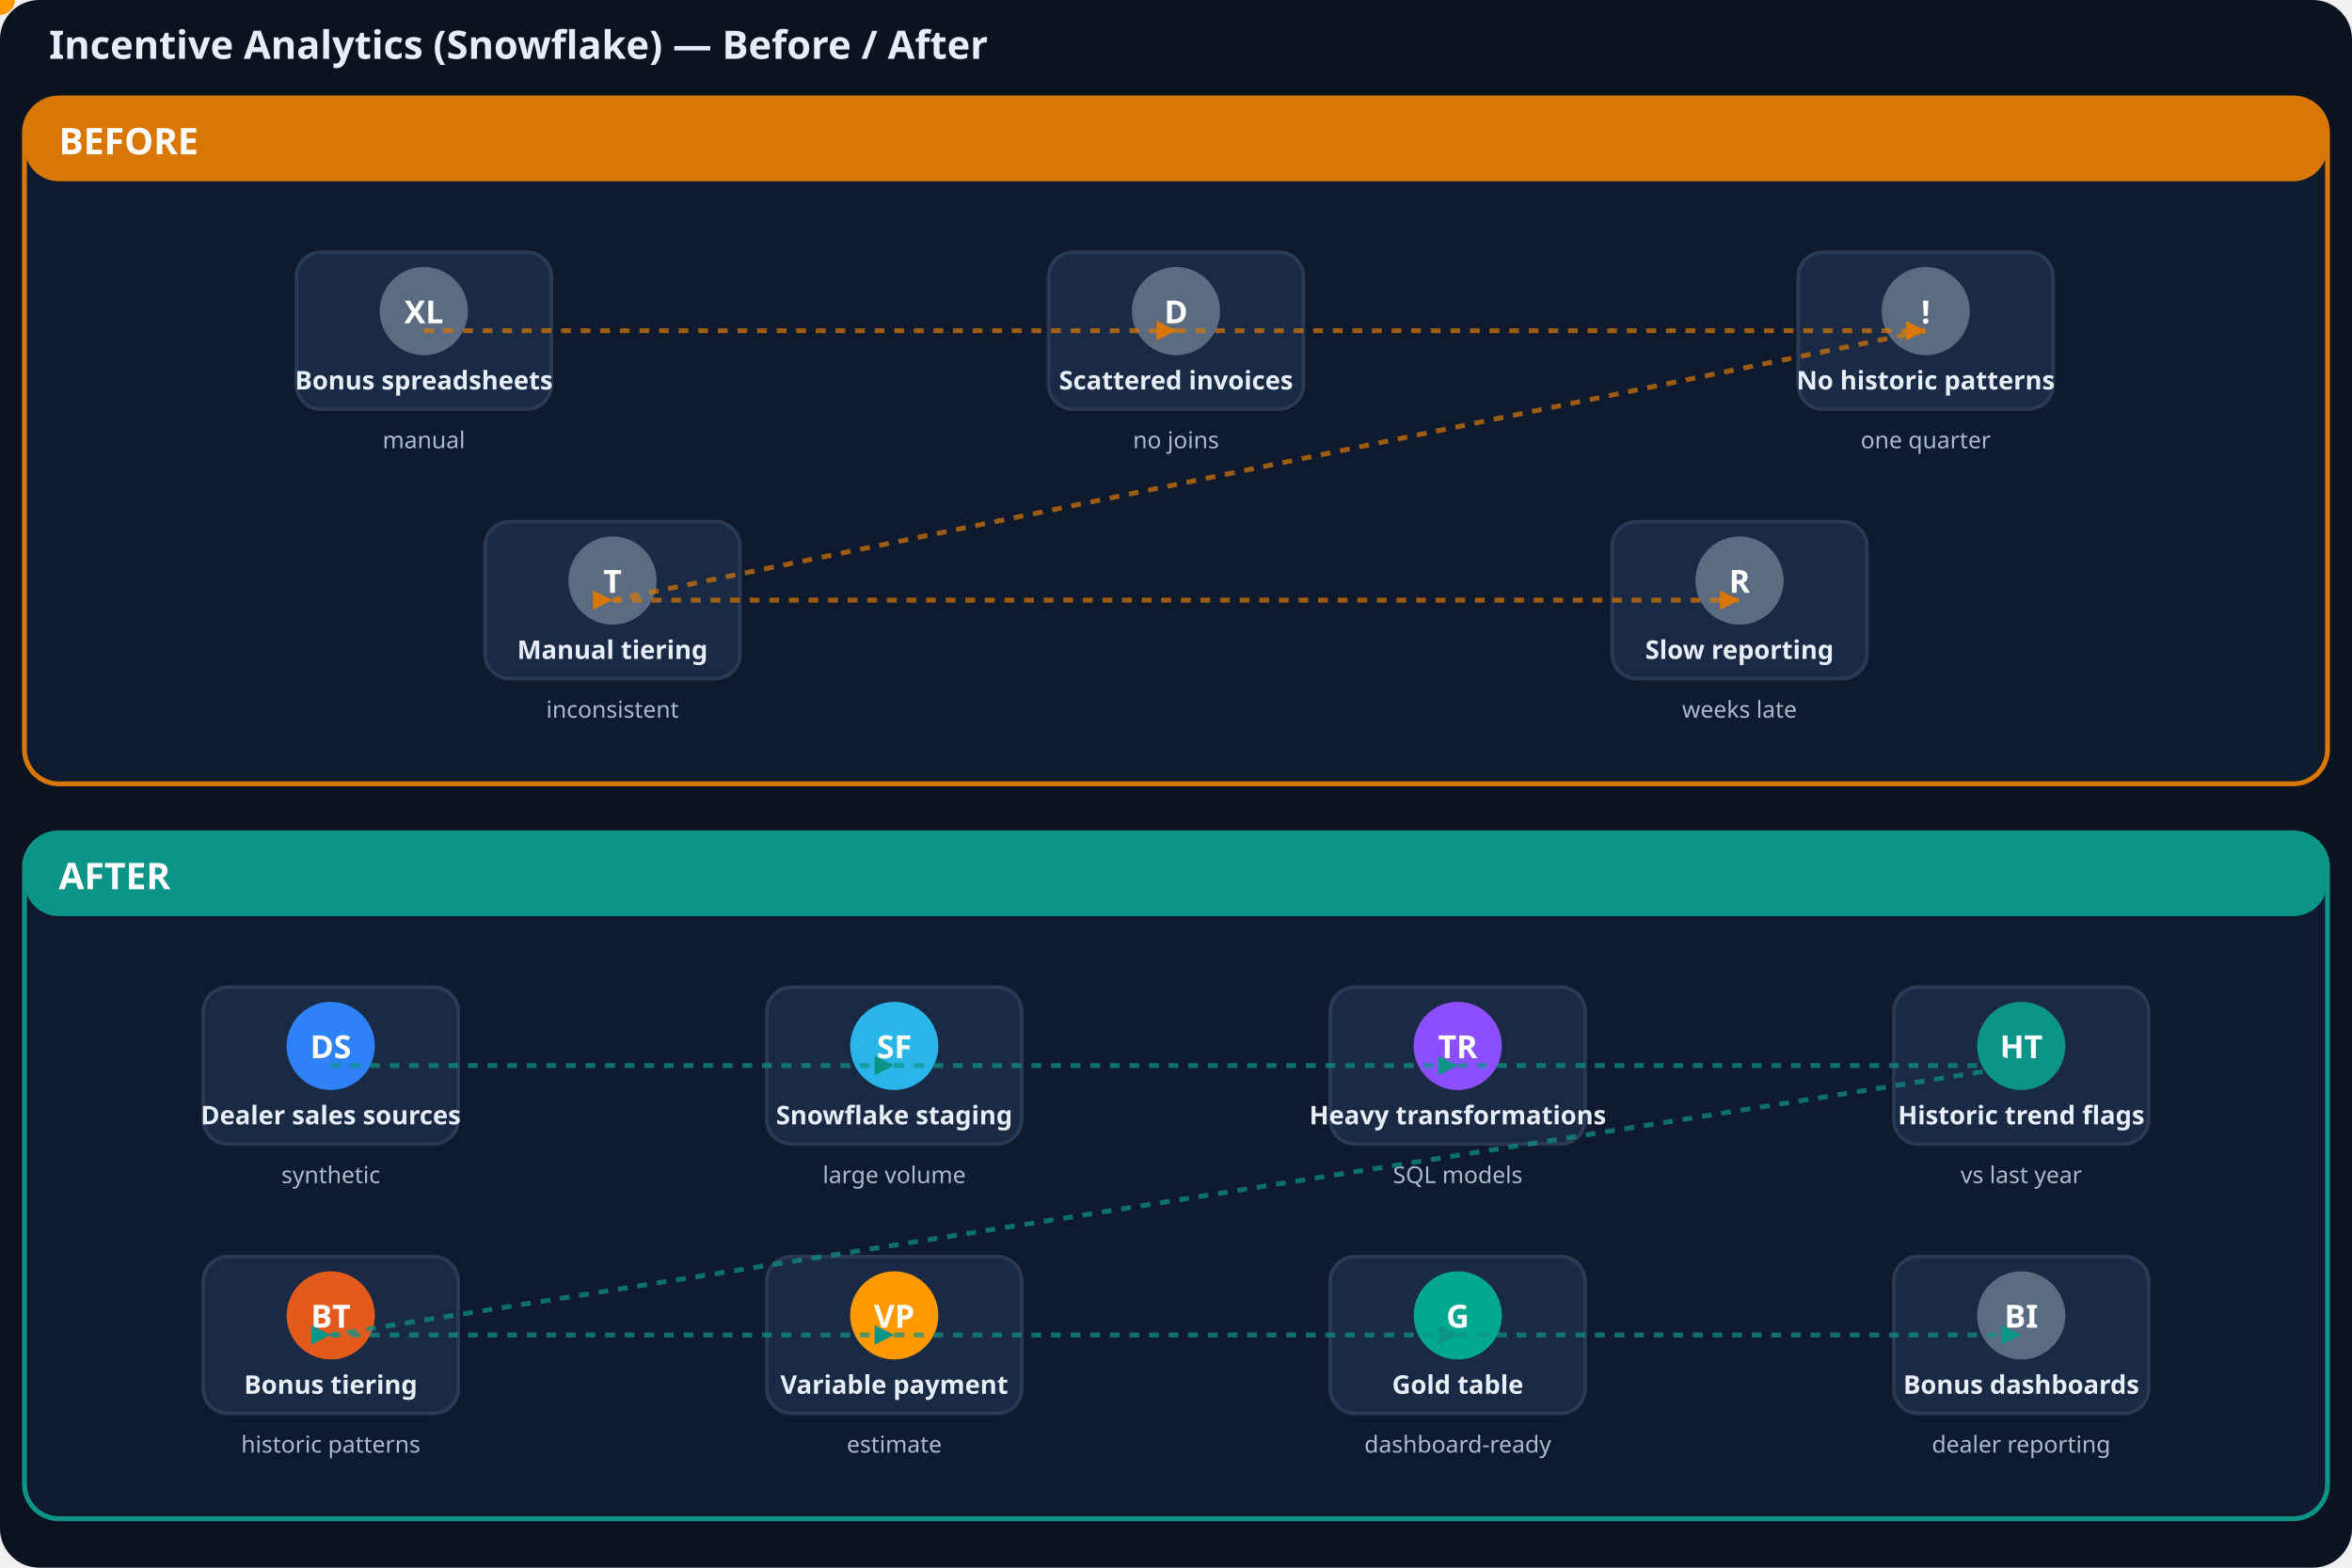
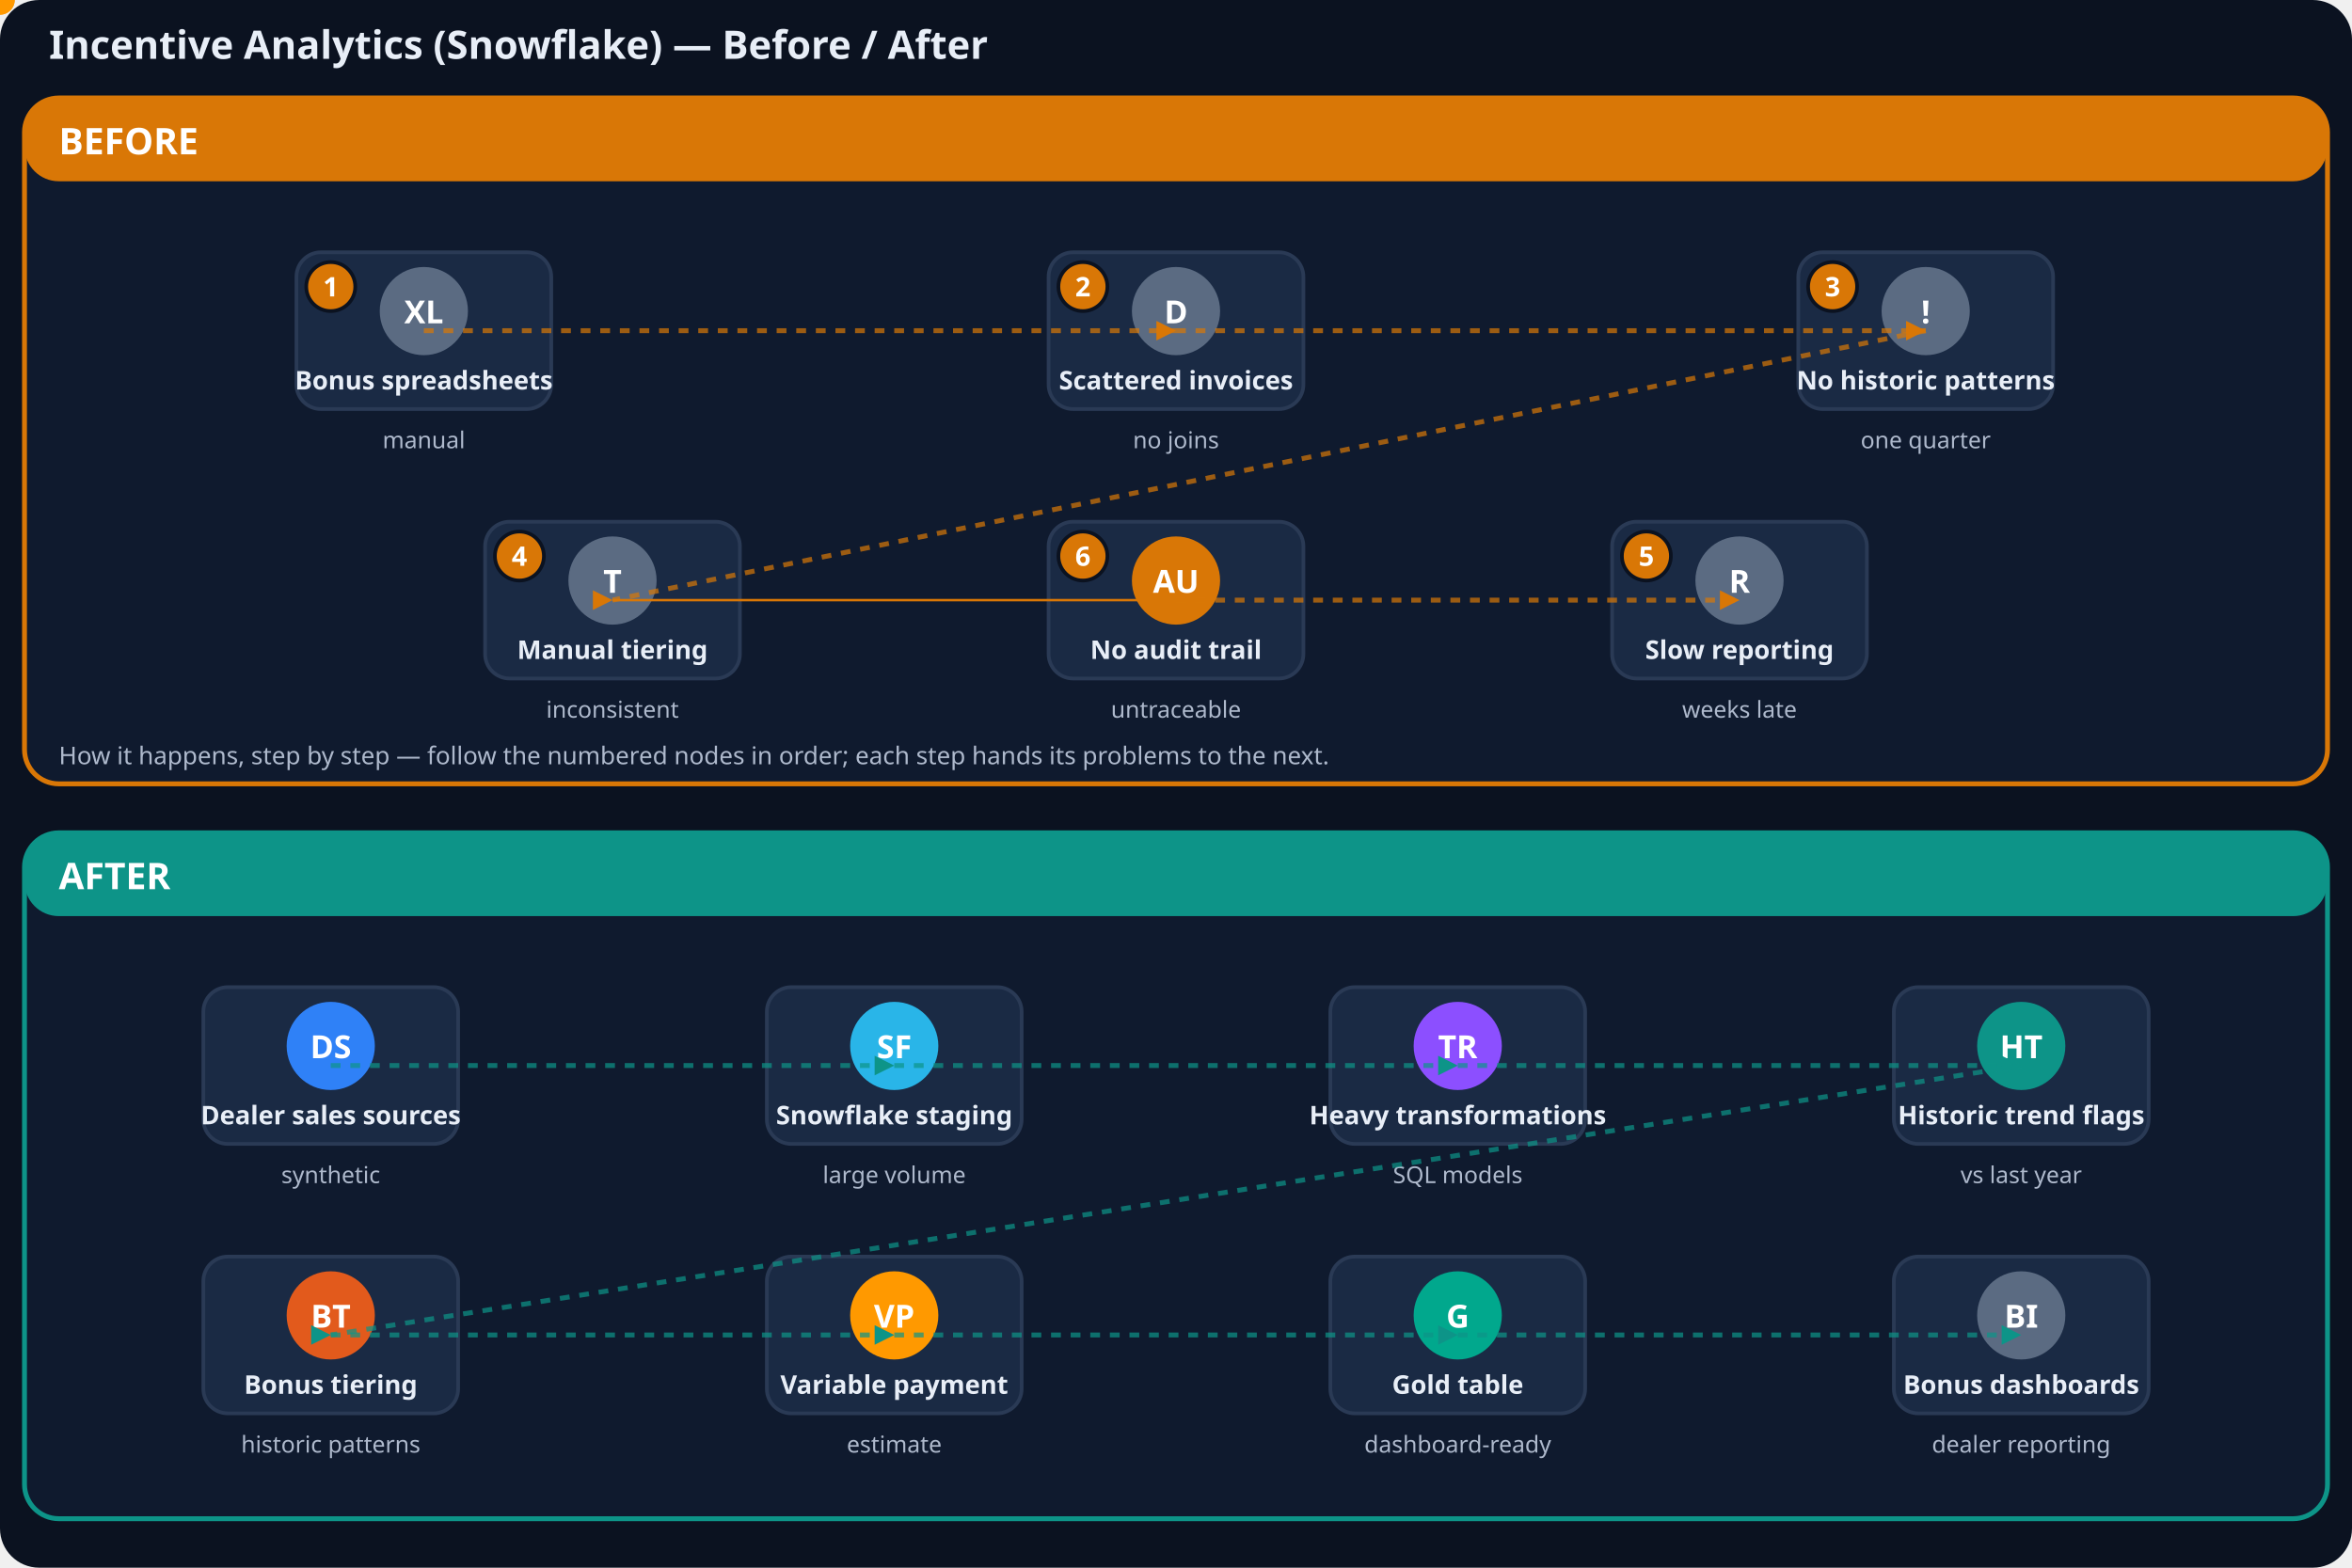
<svg xmlns="http://www.w3.org/2000/svg" width="960" height="640" viewBox="0 0 960 640">
  <rect width="960" height="640" rx="16" fill="#0b1220" />
  <text x="20" y="24" fill="#e8eef7" font-family="sans-serif" font-size="16" font-weight="700">Incentive Analytics (Snowflake) — Before / After</text>
  <rect x="10" y="40" width="940" height="280" rx="14" fill="#0f1a2e" stroke="#d97706" stroke-width="2" />
  <g>
    <rect x="10" y="40" width="940" height="34" rx="14" fill="#d97706" />
    <text x="24" y="63" fill="#ffffff" font-family="sans-serif" font-size="15" font-weight="700">BEFORE</text>
  </g>
  <g>
    <rect x="121" y="103" width="104" height="64" rx="10" fill="#1a2a44" stroke="#2a3a55" stroke-width="1.5" />
+     <circle cx="135" cy="117" r="10" fill="#d97706" stroke="#0b1220" stroke-width="1.5" />
+     <text x="135" y="121" fill="#ffffff" font-family="sans-serif" font-size="11" font-weight="700" text-anchor="middle">1</text>
    <circle cx="173" cy="127" r="18" fill="#5b6b82" />
    <text x="173" y="132" fill="#ffffff" font-family="sans-serif" font-size="13" font-weight="700" text-anchor="middle">XL</text>
    <text x="173" y="159" fill="#e8eef7" font-family="sans-serif" font-size="10.5" font-weight="700" text-anchor="middle">Bonus spreadsheets</text>
  </g>
  <text x="173" y="183" fill="#aeb9cc" font-family="sans-serif" font-size="9.5" text-anchor="middle">manual</text>
  <g>
    <rect x="428" y="103" width="104" height="64" rx="10" fill="#1a2a44" stroke="#2a3a55" stroke-width="1.5" />
+     <circle cx="442" cy="117" r="10" fill="#d97706" stroke="#0b1220" stroke-width="1.5" />
+     <text x="442" y="121" fill="#ffffff" font-family="sans-serif" font-size="11" font-weight="700" text-anchor="middle">2</text>
    <circle cx="480" cy="127" r="18" fill="#5b6b82" />
    <text x="480" y="132" fill="#ffffff" font-family="sans-serif" font-size="13" font-weight="700" text-anchor="middle">D</text>
    <text x="480" y="159" fill="#e8eef7" font-family="sans-serif" font-size="10.5" font-weight="700" text-anchor="middle">Scattered invoices</text>
  </g>
  <text x="480" y="183" fill="#aeb9cc" font-family="sans-serif" font-size="9.5" text-anchor="middle">no joins</text>
  <g>
    <rect x="734" y="103" width="104" height="64" rx="10" fill="#1a2a44" stroke="#2a3a55" stroke-width="1.5" />
+     <circle cx="748" cy="117" r="10" fill="#d97706" stroke="#0b1220" stroke-width="1.5" />
+     <text x="748" y="121" fill="#ffffff" font-family="sans-serif" font-size="11" font-weight="700" text-anchor="middle">3</text>
    <circle cx="786" cy="127" r="18" fill="#5b6b82" />
    <text x="786" y="132" fill="#ffffff" font-family="sans-serif" font-size="13" font-weight="700" text-anchor="middle">!</text>
    <text x="786" y="159" fill="#e8eef7" font-family="sans-serif" font-size="10.5" font-weight="700" text-anchor="middle">No historic patterns</text>
  </g>
  <text x="786" y="183" fill="#aeb9cc" font-family="sans-serif" font-size="9.5" text-anchor="middle">one quarter</text>
  <g>
    <rect x="198" y="213" width="104" height="64" rx="10" fill="#1a2a44" stroke="#2a3a55" stroke-width="1.5" />
+     <circle cx="212" cy="227" r="10" fill="#d97706" stroke="#0b1220" stroke-width="1.5" />
+     <text x="212" y="231" fill="#ffffff" font-family="sans-serif" font-size="11" font-weight="700" text-anchor="middle">4</text>
    <circle cx="250" cy="237" r="18" fill="#5b6b82" />
    <text x="250" y="242" fill="#ffffff" font-family="sans-serif" font-size="13" font-weight="700" text-anchor="middle">T</text>
    <text x="250" y="269" fill="#e8eef7" font-family="sans-serif" font-size="10.5" font-weight="700" text-anchor="middle">Manual tiering</text>
  </g>
  <text x="250" y="293" fill="#aeb9cc" font-family="sans-serif" font-size="9.5" text-anchor="middle">inconsistent</text>
  <g>
    <rect x="658" y="213" width="104" height="64" rx="10" fill="#1a2a44" stroke="#2a3a55" stroke-width="1.5" />
+     <circle cx="672" cy="227" r="10" fill="#d97706" stroke="#0b1220" stroke-width="1.5" />
+     <text x="672" y="231" fill="#ffffff" font-family="sans-serif" font-size="11" font-weight="700" text-anchor="middle">5</text>
    <circle cx="710" cy="237" r="18" fill="#5b6b82" />
    <text x="710" y="242" fill="#ffffff" font-family="sans-serif" font-size="13" font-weight="700" text-anchor="middle">R</text>
    <text x="710" y="269" fill="#e8eef7" font-family="sans-serif" font-size="10.5" font-weight="700" text-anchor="middle">Slow reporting</text>
  </g>
  <text x="710" y="293" fill="#aeb9cc" font-family="sans-serif" font-size="9.5" text-anchor="middle">weeks late</text>
+   <g>
+     <rect x="428" y="213" width="104" height="64" rx="10" fill="#1a2a44" stroke="#2a3a55" stroke-width="1.5" />
+     <circle cx="480" cy="237" r="18" fill="#d97706" />
+     <text x="480" y="242" fill="#ffffff" font-family="sans-serif" font-size="13" font-weight="700" text-anchor="middle">AU</text>
+     <circle cx="442" cy="227" r="10" fill="#d97706" stroke="#0b1220" stroke-width="1.5" />
+     <text x="442" y="231" fill="#ffffff" font-family="sans-serif" font-size="11" font-weight="700" text-anchor="middle">6</text>
+     <text x="480" y="269" fill="#e8eef7" font-family="sans-serif" font-size="10.5" font-weight="700" text-anchor="middle">No audit trail</text>
+   </g>
+   <text x="480" y="293" fill="#aeb9cc" font-family="sans-serif" font-size="9.5" text-anchor="middle">untraceable</text>
  <line x1="173" y1="135" x2="480" y2="135" stroke="#d97706" stroke-width="2" stroke-dasharray="4 4" opacity="0.7" />
  <polygon points="480,135 472,131 472,139" fill="#d97706" />
  <line x1="480" y1="135" x2="786" y2="135" stroke="#d97706" stroke-width="2" stroke-dasharray="4 4" opacity="0.7" />
  <polygon points="786,135 778,131 778,139" fill="#d97706" />
  <line x1="786" y1="135" x2="250" y2="245" stroke="#d97706" stroke-width="2" stroke-dasharray="4 4" opacity="0.7" />
  <polygon points="250,245 242,241 242,249" fill="#d97706" />
-   <line x1="250" y1="245" x2="710" y2="245" stroke="#d97706" stroke-width="2" stroke-dasharray="4 4" opacity="0.7" />
+   <line x1="250" y1="245" x2="480" y2="245" stroke="#d97706" />
+   <line x1="480" y1="245" x2="710" y2="245" stroke="#d97706" stroke-width="2" stroke-dasharray="4 4" opacity="0.7" />
  <polygon points="710,245 702,241 702,249" fill="#d97706" />
  <circle r="6" fill="#ff9900">
-     <animateMotion dur="6s" repeatCount="indefinite" path="M173,135 L480,135 L786,135 L250,245 L710,245" />
+     <animateMotion dur="6s" repeatCount="indefinite" path="M173,135 L480,135 L786,135 L250,245 L480,245 L710,245" />
  </circle>
+   <text x="24" y="312" fill="#aeb9cc" font-family="sans-serif" font-size="10">How it happens, step by step — follow the numbered nodes in order; each step hands its problems to the next.</text>
  <rect x="10" y="340" width="940" height="280" rx="14" fill="#0f1a2e" stroke="#0d9488" stroke-width="2" />
  <g>
    <rect x="10" y="340" width="940" height="34" rx="14" fill="#0d9488" />
    <text x="24" y="363" fill="#ffffff" font-family="sans-serif" font-size="15" font-weight="700">AFTER</text>
  </g>
  <g>
    <rect x="83" y="403" width="104" height="64" rx="10" fill="#1a2a44" stroke="#2a3a55" stroke-width="1.5" />
    <circle cx="135" cy="427" r="18" fill="#2F81F7" />
    <text x="135" y="432" fill="#ffffff" font-family="sans-serif" font-size="13" font-weight="700" text-anchor="middle">DS</text>
    <text x="135" y="459" fill="#e8eef7" font-family="sans-serif" font-size="10.5" font-weight="700" text-anchor="middle">Dealer sales sources</text>
  </g>
  <text x="135" y="483" fill="#aeb9cc" font-family="sans-serif" font-size="9.5" text-anchor="middle">synthetic</text>
  <g>
    <rect x="313" y="403" width="104" height="64" rx="10" fill="#1a2a44" stroke="#2a3a55" stroke-width="1.5" />
    <circle cx="365" cy="427" r="18" fill="#29B5E8" />
    <text x="365" y="432" fill="#ffffff" font-family="sans-serif" font-size="13" font-weight="700" text-anchor="middle">SF</text>
    <text x="365" y="459" fill="#e8eef7" font-family="sans-serif" font-size="10.5" font-weight="700" text-anchor="middle">Snowflake staging</text>
  </g>
  <text x="365" y="483" fill="#aeb9cc" font-family="sans-serif" font-size="9.5" text-anchor="middle">large volume</text>
  <g>
    <rect x="543" y="403" width="104" height="64" rx="10" fill="#1a2a44" stroke="#2a3a55" stroke-width="1.5" />
    <circle cx="595" cy="427" r="18" fill="#8C4FFF" />
    <text x="595" y="432" fill="#ffffff" font-family="sans-serif" font-size="13" font-weight="700" text-anchor="middle">TR</text>
    <text x="595" y="459" fill="#e8eef7" font-family="sans-serif" font-size="10.5" font-weight="700" text-anchor="middle">Heavy transformations</text>
  </g>
  <text x="595" y="483" fill="#aeb9cc" font-family="sans-serif" font-size="9.5" text-anchor="middle">SQL models</text>
  <g>
    <rect x="773" y="403" width="104" height="64" rx="10" fill="#1a2a44" stroke="#2a3a55" stroke-width="1.5" />
    <circle cx="825" cy="427" r="18" fill="#0d9488" />
    <text x="825" y="432" fill="#ffffff" font-family="sans-serif" font-size="13" font-weight="700" text-anchor="middle">HT</text>
    <text x="825" y="459" fill="#e8eef7" font-family="sans-serif" font-size="10.5" font-weight="700" text-anchor="middle">Historic trend flags</text>
  </g>
  <text x="825" y="483" fill="#aeb9cc" font-family="sans-serif" font-size="9.5" text-anchor="middle">vs last year</text>
  <g>
    <rect x="83" y="513" width="104" height="64" rx="10" fill="#1a2a44" stroke="#2a3a55" stroke-width="1.5" />
    <circle cx="135" cy="537" r="18" fill="#E25A1C" />
    <text x="135" y="542" fill="#ffffff" font-family="sans-serif" font-size="13" font-weight="700" text-anchor="middle">BT</text>
    <text x="135" y="569" fill="#e8eef7" font-family="sans-serif" font-size="10.5" font-weight="700" text-anchor="middle">Bonus tiering</text>
  </g>
  <text x="135" y="593" fill="#aeb9cc" font-family="sans-serif" font-size="9.5" text-anchor="middle">historic patterns</text>
  <g>
    <rect x="313" y="513" width="104" height="64" rx="10" fill="#1a2a44" stroke="#2a3a55" stroke-width="1.5" />
    <circle cx="365" cy="537" r="18" fill="#FF9900" />
    <text x="365" y="542" fill="#ffffff" font-family="sans-serif" font-size="13" font-weight="700" text-anchor="middle">VP</text>
    <text x="365" y="569" fill="#e8eef7" font-family="sans-serif" font-size="10.5" font-weight="700" text-anchor="middle">Variable payment</text>
  </g>
  <text x="365" y="593" fill="#aeb9cc" font-family="sans-serif" font-size="9.5" text-anchor="middle">estimate</text>
  <g>
    <rect x="543" y="513" width="104" height="64" rx="10" fill="#1a2a44" stroke="#2a3a55" stroke-width="1.5" />
    <circle cx="595" cy="537" r="18" fill="#01A88D" />
    <text x="595" y="542" fill="#ffffff" font-family="sans-serif" font-size="13" font-weight="700" text-anchor="middle">G</text>
    <text x="595" y="569" fill="#e8eef7" font-family="sans-serif" font-size="10.5" font-weight="700" text-anchor="middle">Gold table</text>
  </g>
  <text x="595" y="593" fill="#aeb9cc" font-family="sans-serif" font-size="9.5" text-anchor="middle">dashboard-ready</text>
  <g>
    <rect x="773" y="513" width="104" height="64" rx="10" fill="#1a2a44" stroke="#2a3a55" stroke-width="1.5" />
    <circle cx="825" cy="537" r="18" fill="#5b6b82" />
    <text x="825" y="542" fill="#ffffff" font-family="sans-serif" font-size="13" font-weight="700" text-anchor="middle">BI</text>
    <text x="825" y="569" fill="#e8eef7" font-family="sans-serif" font-size="10.5" font-weight="700" text-anchor="middle">Bonus dashboards</text>
  </g>
  <text x="825" y="593" fill="#aeb9cc" font-family="sans-serif" font-size="9.5" text-anchor="middle">dealer reporting</text>
  <line x1="135" y1="435" x2="365" y2="435" stroke="#0d9488" stroke-width="2" stroke-dasharray="4 4" opacity="0.7" />
  <polygon points="365,435 357,431 357,439" fill="#0d9488" />
  <line x1="365" y1="435" x2="595" y2="435" stroke="#0d9488" stroke-width="2" stroke-dasharray="4 4" opacity="0.7" />
  <polygon points="595,435 587,431 587,439" fill="#0d9488" />
  <line x1="595" y1="435" x2="825" y2="435" stroke="#0d9488" stroke-width="2" stroke-dasharray="4 4" opacity="0.7" />
  <polygon points="825,435 817,431 817,439" fill="#0d9488" />
  <line x1="825" y1="435" x2="135" y2="545" stroke="#0d9488" stroke-width="2" stroke-dasharray="4 4" opacity="0.7" />
  <polygon points="135,545 127,541 127,549" fill="#0d9488" />
  <line x1="135" y1="545" x2="365" y2="545" stroke="#0d9488" stroke-width="2" stroke-dasharray="4 4" opacity="0.7" />
  <polygon points="365,545 357,541 357,549" fill="#0d9488" />
  <line x1="365" y1="545" x2="595" y2="545" stroke="#0d9488" stroke-width="2" stroke-dasharray="4 4" opacity="0.7" />
  <polygon points="595,545 587,541 587,549" fill="#0d9488" />
  <line x1="595" y1="545" x2="825" y2="545" stroke="#0d9488" stroke-width="2" stroke-dasharray="4 4" opacity="0.7" />
  <polygon points="825,545 817,541 817,549" fill="#0d9488" />
  <circle r="6" fill="#ff9900">
    <animateMotion dur="6s" repeatCount="indefinite" path="M135,435 L365,435 L595,435 L825,435 L135,545 L365,545 L595,545 L825,545" />
  </circle>
</svg>
